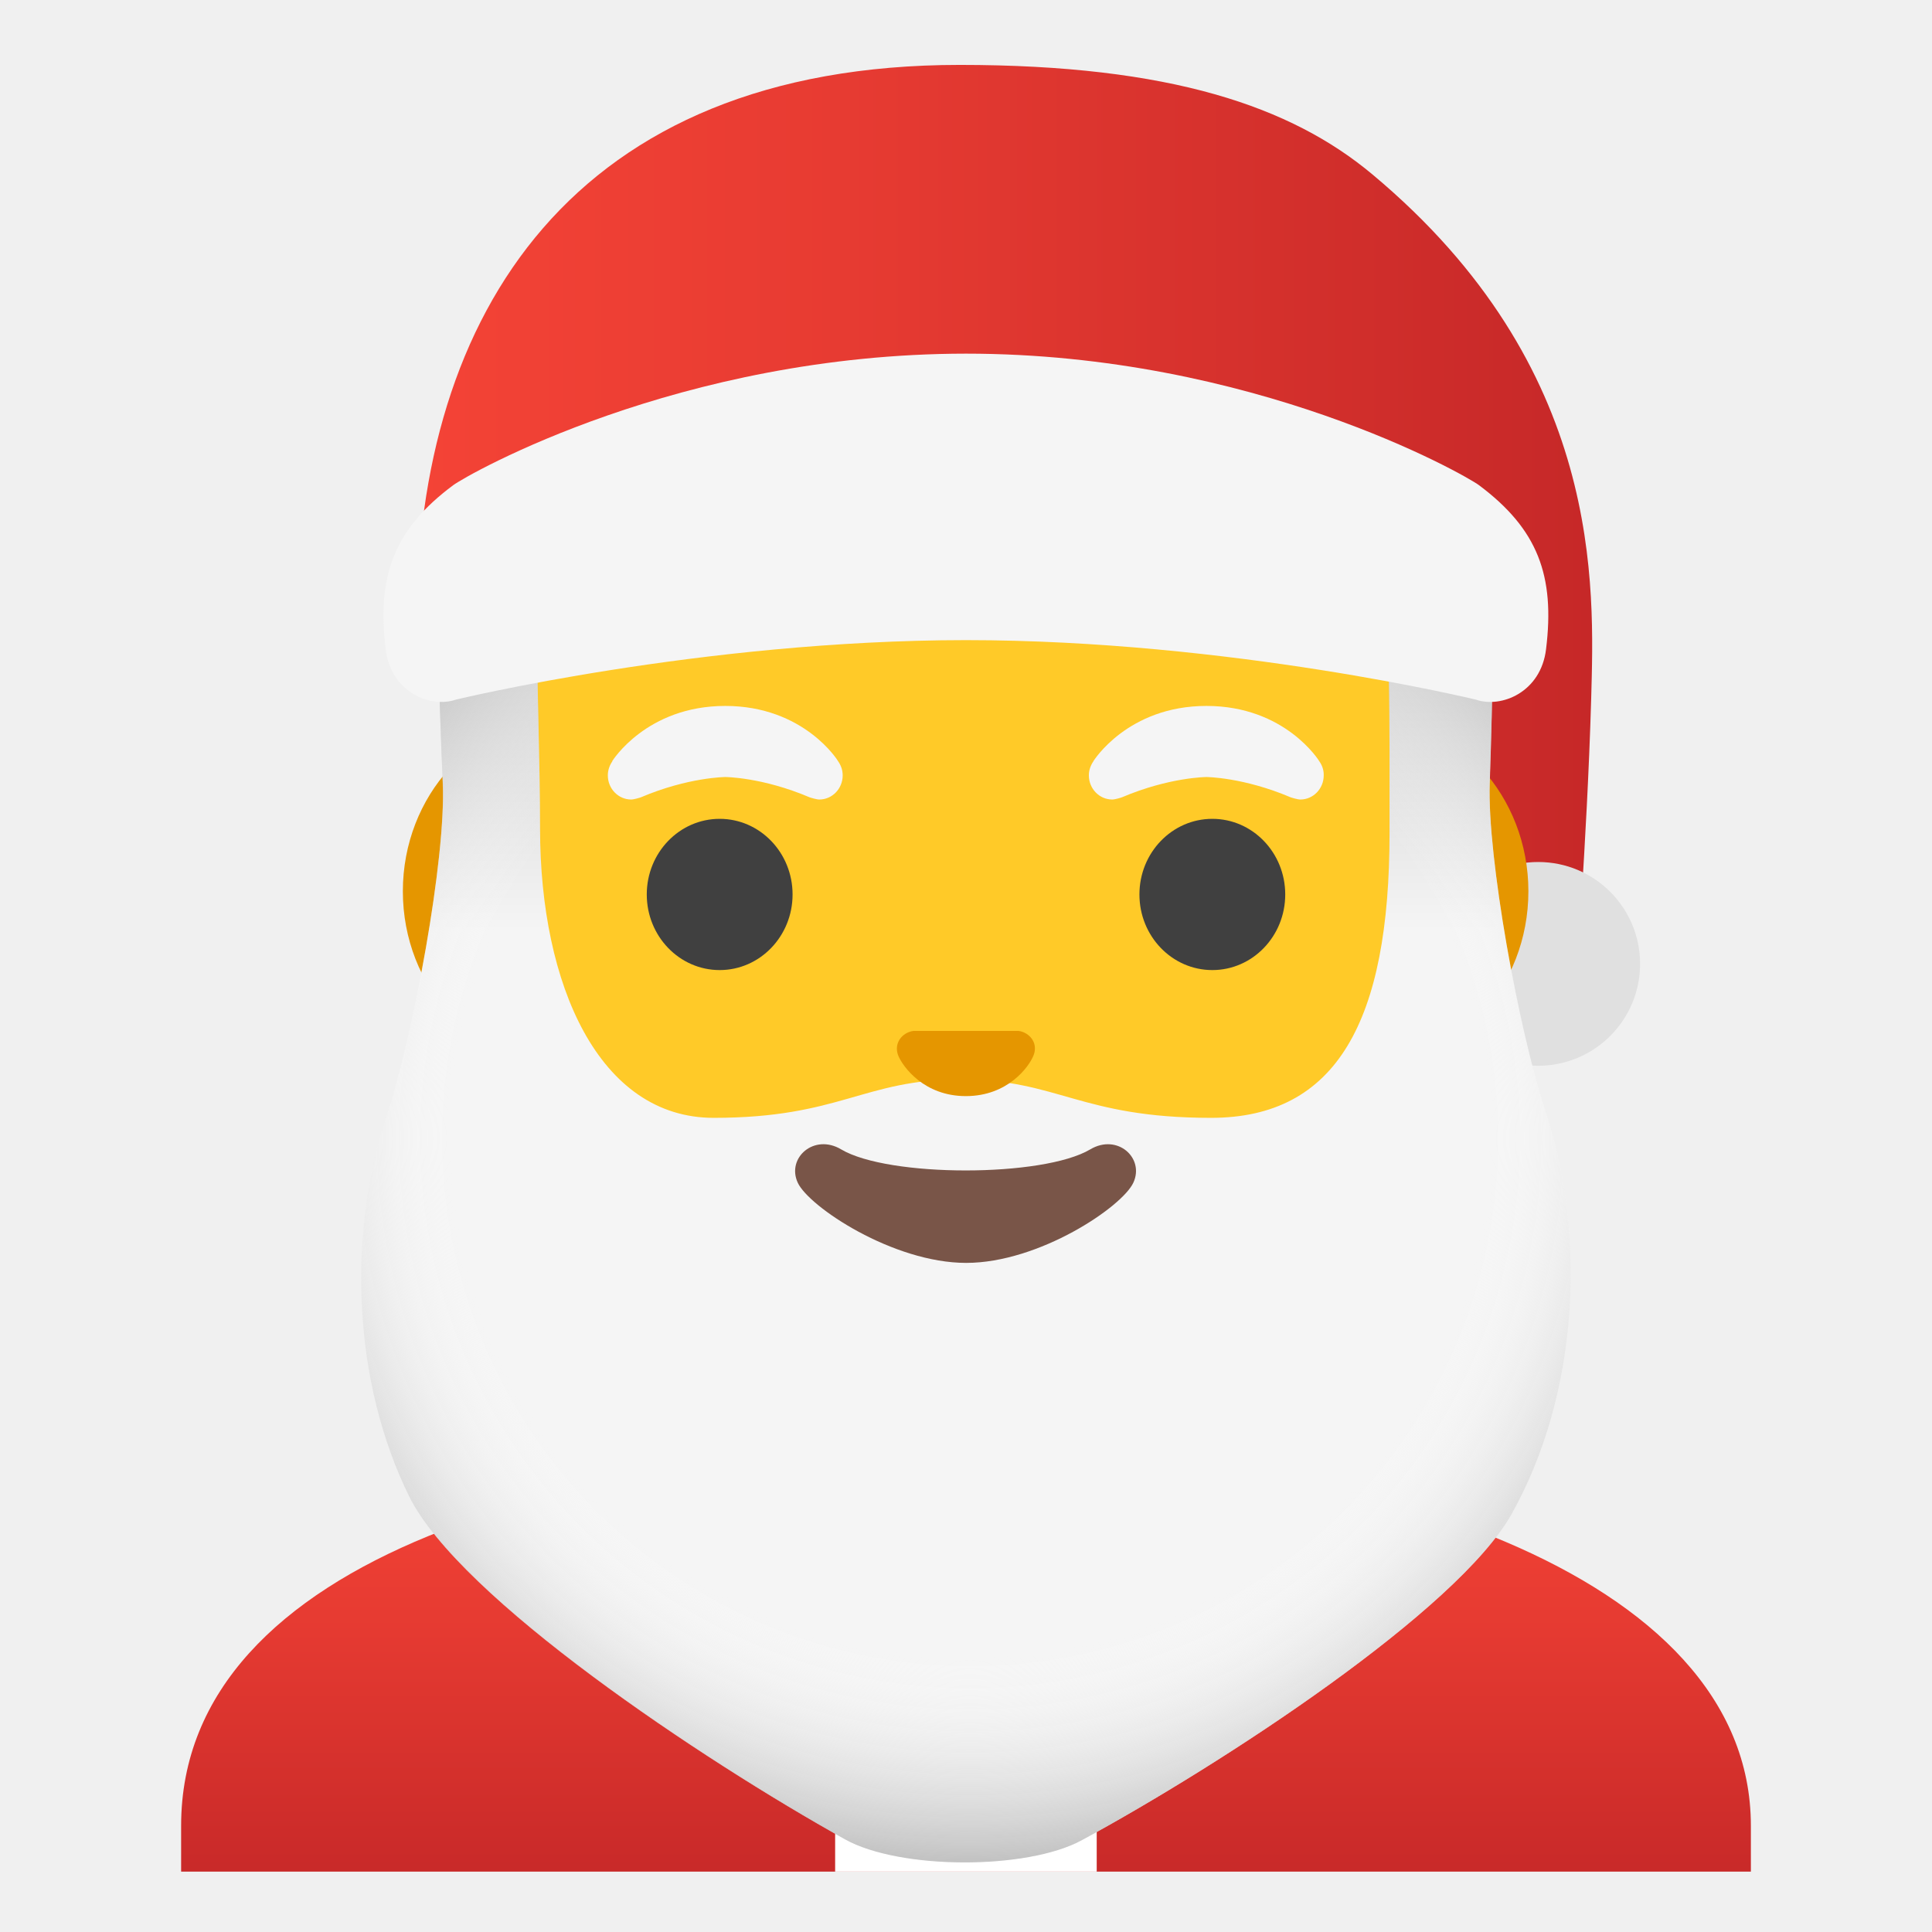
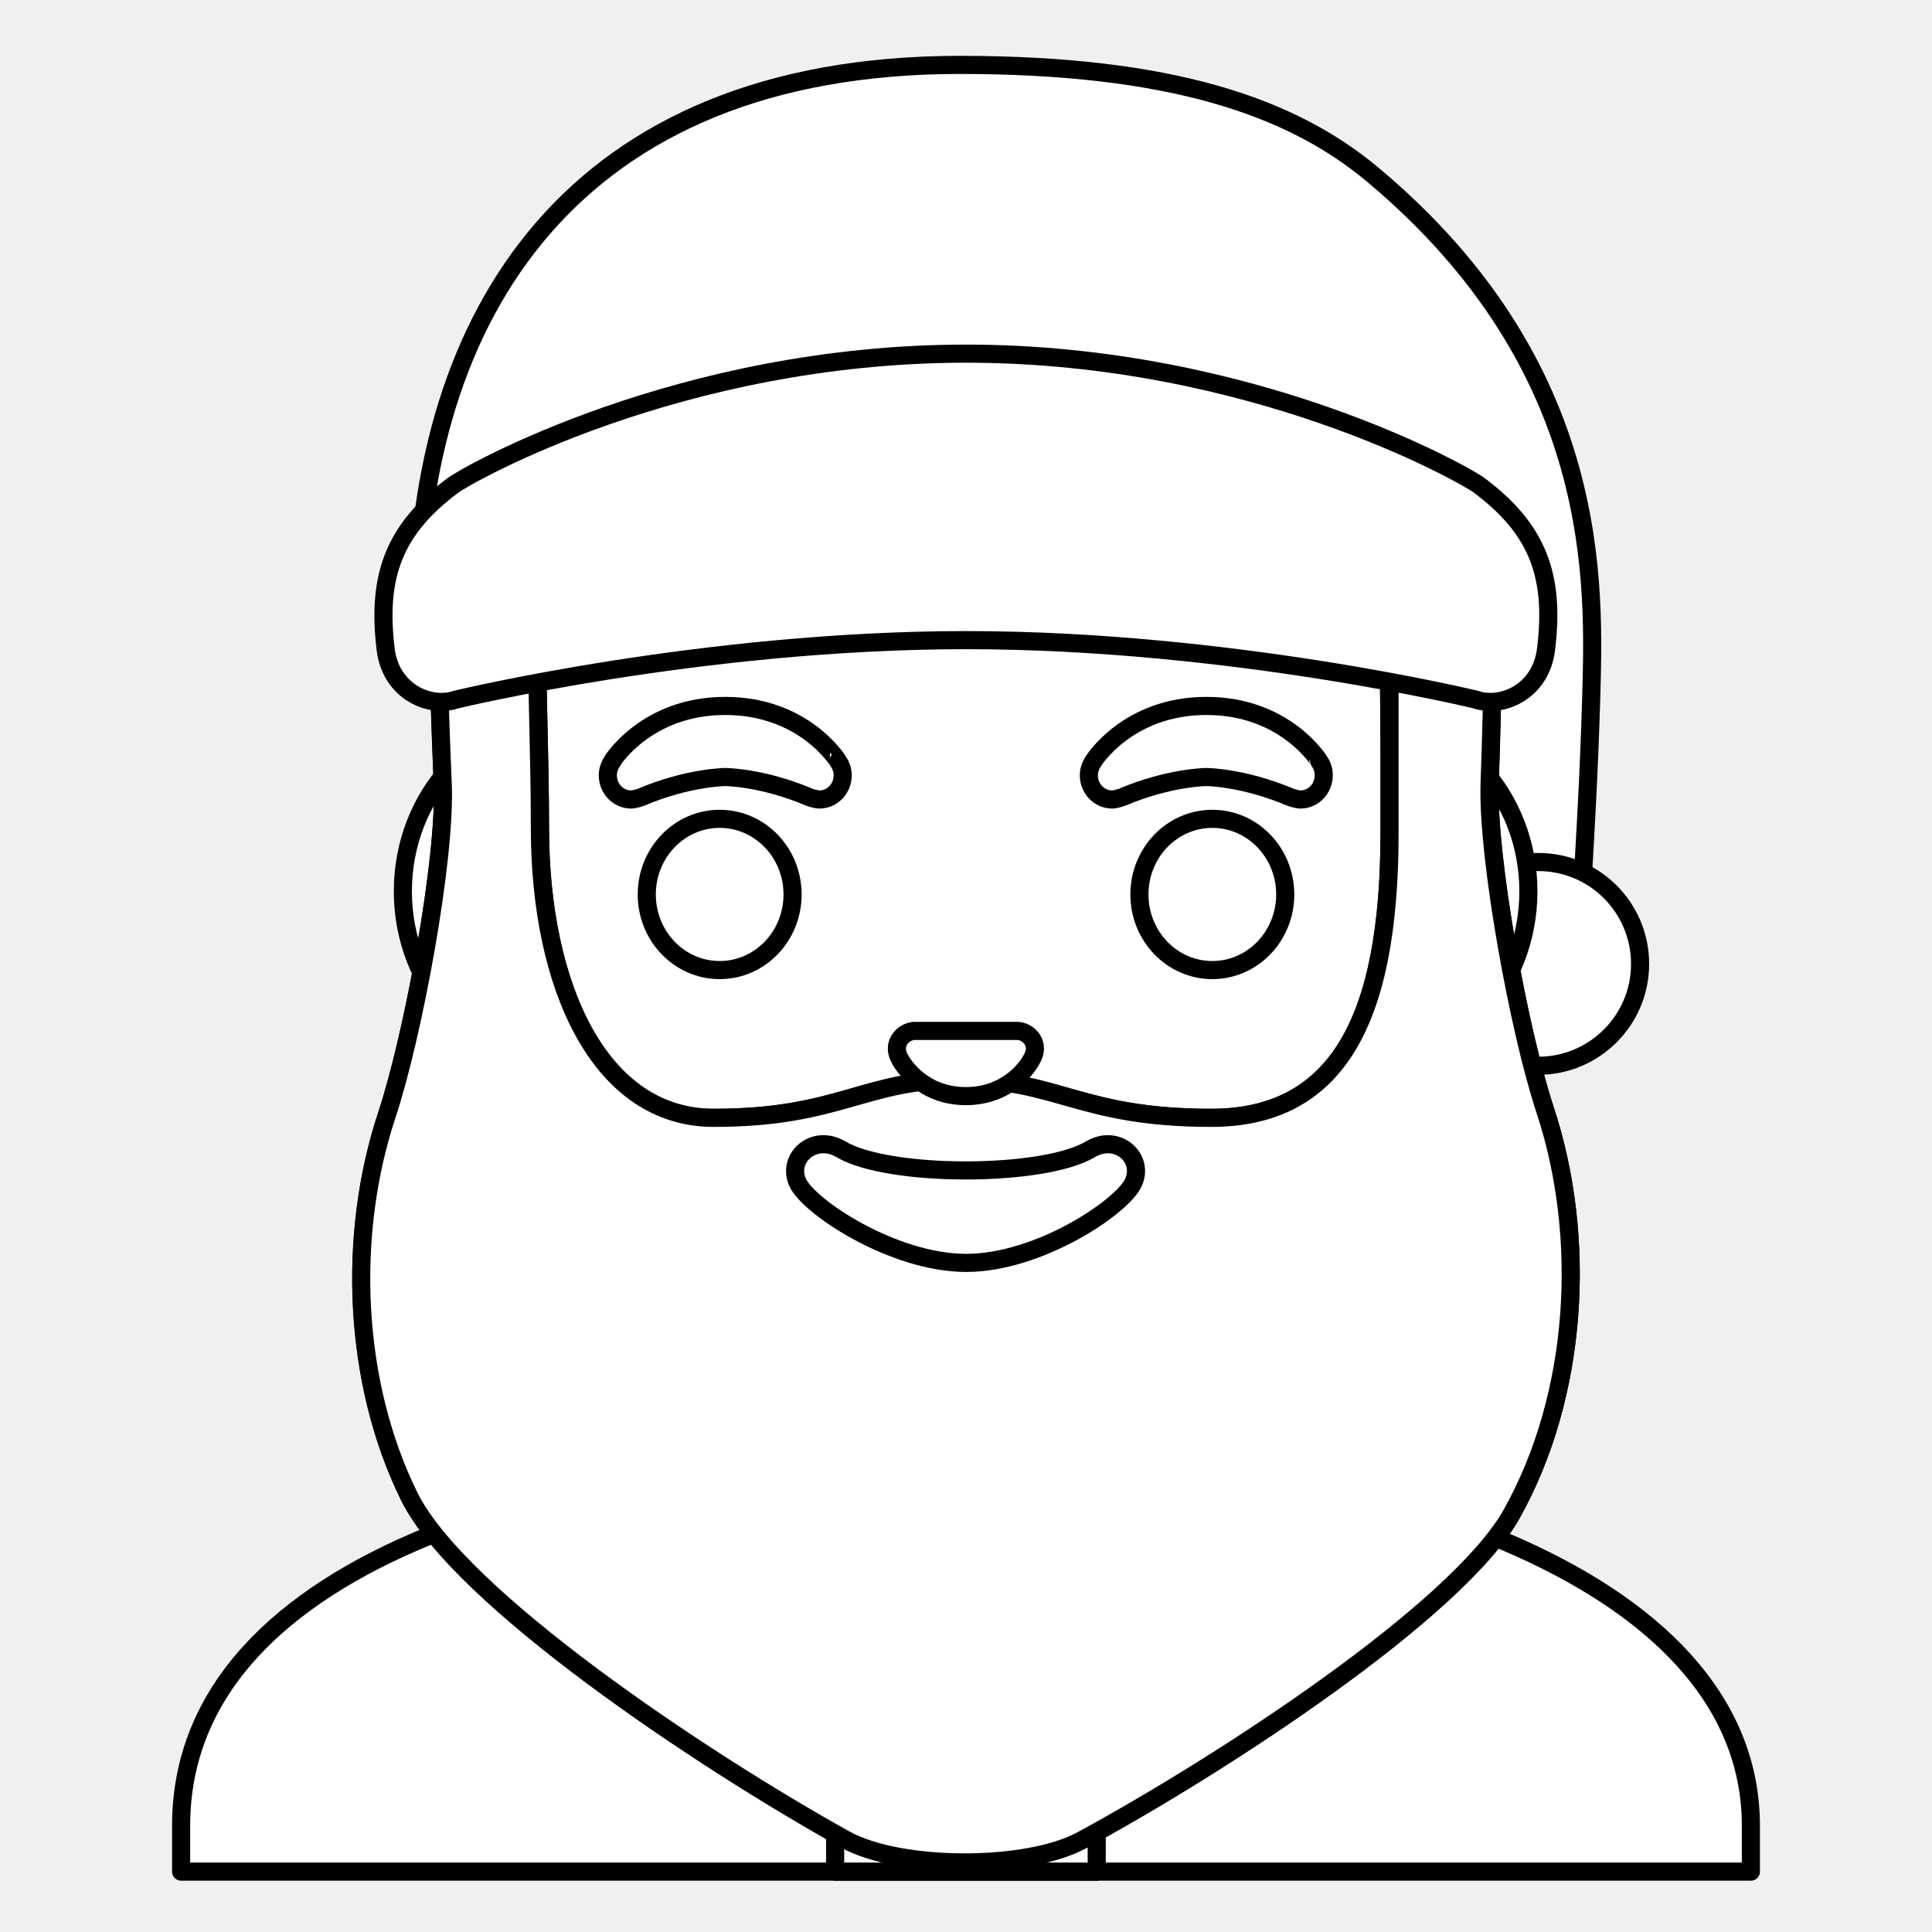
<svg xmlns="http://www.w3.org/2000/svg" version="1.1" id="Layer_1" x="0px" y="0px" viewBox="0 0 128 128" style="enable-background:new 0 0 128 128;" xml:space="preserve">
  <linearGradient id="SVGID_1_" gradientUnits="userSpaceOnUse" x1="27.61" y1="97.108" x2="105.482" y2="97.108" gradientTransform="matrix(1 0 0 -1 0 130)">
    <stop offset="0" style="stop-color:#F44336" />
    <stop offset="0.359" style="stop-color:#E73B32" />
    <stop offset="1" style="stop-color:#C62828" />
  </linearGradient>
-   <path style="fill:url(#SVGID_1_);" d="M90.92,11.55C85.56,7.07,77.56,4.3,63.59,4.3c-25.64,0-35.98,16.53-35.98,36.87  c0,0.08,2.42,0.25,2.91,0.29c0.06,0,0.11,0.01,0.17,0.01L64,32c0,0,30.06,9.38,30.31,10.22l5.69,17.51  c0.31,1.04,1.26,1.75,2.35,1.75c1.29,0,2.36-1,2.45-2.29c0.18-2.87,0.48-8.01,0.62-12.9C105.62,38.86,106.28,24.38,90.92,11.55z" />
-   <ellipse style="fill:#E0E0E0;" cx="101.91" cy="63.86" rx="6.75" ry="6.75" />
+   <path d="M90.92,11.55C85.56,7.07,77.56,4.3,63.59,4.3c-25.64,0-35.98,16.53-35.98,36.87  c0,0.08,2.42,0.25,2.91,0.29c0.06,0,0.11,0.01,0.17,0.01L64,32c0,0,30.06,9.38,30.31,10.22l5.69,17.51  c0.31,1.04,1.26,1.75,2.35,1.75c1.29,0,2.36-1,2.45-2.29c0.18-2.87,0.48-8.01,0.62-12.9C105.62,38.86,106.28,24.38,90.92,11.55z" fill="#ffffff" stroke="#000000" stroke-width="1.2" stroke-linecap="round" stroke-linejoin="round" />
+   <ellipse cx="101.91" cy="63.86" rx="6.75" ry="6.75" fill="#ffffff" stroke="#000000" stroke-width="1.2" stroke-linecap="round" stroke-linejoin="round" />
  <g id="robe">
    <linearGradient id="SVGID_2_" gradientUnits="userSpaceOnUse" x1="64" y1="33.159" x2="64" y2="4.681" gradientTransform="matrix(1 0 0 -1 0 130)">
      <stop offset="0" style="stop-color:#F44336" />
      <stop offset="0.359" style="stop-color:#E73B32" />
      <stop offset="1" style="stop-color:#C62828" />
    </linearGradient>
-     <path style="fill:url(#SVGID_2_);" d="M64.14,95.97H64c-25.65,0.03-52,7.1-52,24.99V124h1.45h1.44h98.22h1.46H116v-3.04   C116,104.1,89.9,95.97,64.14,95.97z" />
-     <polygon style="fill:#FFFFFF;" points="55.33,105.67 55.33,124 56.83,124 58.33,124 69.67,124 71.16,124 72.66,124 72.66,105.67     " />
+     <path d="M64.14,95.97H64c-25.65,0.03-52,7.1-52,24.99V124h1.45h1.44h98.22h1.46H116v-3.04   C116,104.1,89.9,95.97,64.14,95.97z" fill="#ffffff" stroke="#000000" stroke-width="1.2" stroke-linecap="round" stroke-linejoin="round" />
+     <polygon points="55.33,105.67 55.33,124 56.83,124 58.33,124 69.67,124 71.16,124 72.66,124 72.66,105.67     " fill="#ffffff" stroke="#000000" stroke-width="1.2" stroke-linecap="round" stroke-linejoin="round" />
  </g>
-   <path id="ears_1_" style="fill:#E59600;" d="M90.76,47.55H37.19c-5.78,0-10.5,5.17-10.5,11.5s4.73,11.5,10.5,11.5h53.57  c5.78,0,10.5-5.18,10.5-11.5S96.54,47.55,90.76,47.55z" />
-   <path id="head" style="fill:#FFCA28;" d="M35.75,34.96c-2.32,6.06-3.55,12.89-3.55,20.05c0,11.73,3.39,21.52,9.81,28.3  c5.65,5.97,13.31,9.26,21.58,9.26c8.26,0,15.93-3.29,21.58-9.26c6.42-6.78,9.81-16.57,9.81-28.3c0-7.17-1.24-13.99-3.55-20.05H35.75  z" />
+   <path id="ears_1_" d="M90.76,47.55H37.19c-5.78,0-10.5,5.17-10.5,11.5s4.73,11.5,10.5,11.5h53.57  c5.78,0,10.5-5.18,10.5-11.5S96.54,47.55,90.76,47.55z" fill="#ffffff" stroke="#000000" stroke-width="1.2" stroke-linecap="round" stroke-linejoin="round" />
+   <path id="head" d="M35.75,34.96c-2.32,6.06-3.55,12.89-3.55,20.05c0,11.73,3.39,21.52,9.81,28.3  c5.65,5.97,13.31,9.26,21.58,9.26c8.26,0,15.93-3.29,21.58-9.26c6.42-6.78,9.81-16.57,9.81-28.3c0-7.17-1.24-13.99-3.55-20.05H35.75  z" fill="#ffffff" stroke="#000000" stroke-width="1.2" stroke-linecap="round" stroke-linejoin="round" />
  <g id="eyes">
-     <ellipse style="fill:#404040;" cx="47.68" cy="59.26" rx="4.83" ry="5.01" />
-     <ellipse style="fill:#404040;" cx="80.32" cy="59.26" rx="4.83" ry="5.01" />
+     <ellipse cx="47.68" cy="59.26" rx="4.83" ry="5.01" fill="#ffffff" stroke="#000000" stroke-width="1.2" stroke-linecap="round" stroke-linejoin="round" />
+     <ellipse cx="80.32" cy="59.26" rx="4.83" ry="5.01" fill="#ffffff" stroke="#000000" stroke-width="1.2" stroke-linecap="round" stroke-linejoin="round" />
  </g>
  <g id="eyebrows_x5F_white">
-     <path style="fill:#F5F5F5;" d="M87.41,50.44L87.41,50.44c0-0.01-2.25-3.67-7.48-3.67c-5.23,0-7.49,3.66-7.49,3.66l0,0.01   c-0.18,0.26-0.3,0.58-0.3,0.93c0,0.88,0.69,1.6,1.55,1.6c0.18,0,0.61-0.13,0.65-0.15c3.13-1.33,5.59-1.34,5.59-1.34   s2.43,0.01,5.57,1.34c0.04,0.02,0.47,0.15,0.65,0.15c0.86,0,1.55-0.72,1.55-1.6C87.71,51.03,87.6,50.71,87.41,50.44z" />
-     <path style="fill:#F5F5F5;" d="M55.53,50.44L55.53,50.44c0.01-0.01-2.25-3.67-7.48-3.67s-7.49,3.66-7.49,3.66l0.01,0.01   c-0.18,0.26-0.3,0.58-0.3,0.93c0,0.88,0.69,1.6,1.55,1.6c0.18,0,0.61-0.13,0.65-0.15c3.13-1.33,5.59-1.34,5.59-1.34   s2.44,0.01,5.57,1.34c0.04,0.02,0.47,0.15,0.65,0.15c0.86,0,1.55-0.72,1.55-1.6C55.83,51.03,55.72,50.71,55.53,50.44z" />
+     <path d="M87.41,50.44L87.41,50.44c0-0.01-2.25-3.67-7.48-3.67c-5.23,0-7.49,3.66-7.49,3.66l0,0.01   c-0.18,0.26-0.3,0.58-0.3,0.93c0,0.88,0.69,1.6,1.55,1.6c0.18,0,0.61-0.13,0.65-0.15c3.13-1.33,5.59-1.34,5.59-1.34   s2.43,0.01,5.57,1.34c0.04,0.02,0.47,0.15,0.65,0.15c0.86,0,1.55-0.72,1.55-1.6C87.71,51.03,87.6,50.71,87.41,50.44z" fill="#ffffff" stroke="#000000" stroke-width="1.2" stroke-linecap="round" stroke-linejoin="round" />
+     <path d="M55.53,50.44L55.53,50.44c0.01-0.01-2.25-3.67-7.48-3.67s-7.49,3.66-7.49,3.66l0.01,0.01   c-0.18,0.26-0.3,0.58-0.3,0.93c0,0.88,0.69,1.6,1.55,1.6c0.18,0,0.61-0.13,0.65-0.15c3.13-1.33,5.59-1.34,5.59-1.34   s2.44,0.01,5.57,1.34c0.04,0.02,0.47,0.15,0.65,0.15c0.86,0,1.55-0.72,1.55-1.6C55.83,51.03,55.72,50.71,55.53,50.44z" fill="#ffffff" stroke="#000000" stroke-width="1.2" stroke-linecap="round" stroke-linejoin="round" />
  </g>
  <g>
    <linearGradient id="SVGID_3_" gradientUnits="userSpaceOnUse" x1="63.999" y1="100.565" x2="63.999" y2="20.882">
      <stop offset="0.488" style="stop-color:#F5F5F5" />
      <stop offset="0.831" style="stop-color:#BDBDBD" />
    </linearGradient>
-     <path style="fill:url(#SVGID_3_);" d="M102.36,73.51c-1.74-5.25-3.83-16.73-3.66-21.6c0.22-6.4,0.24-10.71,0.2-13.78   c-0.05-3.7-3.07-6.67-6.78-6.67c0,0-0.67,0-0.69,0v6.51c0.7,3.34,0.63,9.44,0.63,17.24c0,12.46-3.52,18.85-11.82,18.85   c-8.67,0-10.15-2.55-16.59-2.55c-6.45,0-7.98,2.55-16.37,2.55c-7.57,0-11.5-8.77-11.5-19.17c0-4.57-0.2-9.04-0.19-12.58h0V31.47   c-3.66,0.1-6.6,3.08-6.6,6.77c0.01,3.06,0.08,7.35,0.35,13.67c0.21,4.99-1.97,16.71-3.71,21.98c-2.64,7.96-2.22,17.72,1.49,25.24   c3.32,6.73,19.39,17.45,28.87,22.72c3.62,2.01,12.05,2.03,15.69,0.06c9.33-5.06,24.9-15.22,28.48-21.63   C104.54,92.45,105.18,82.04,102.36,73.51z" />
+     <path d="M102.36,73.51c-1.74-5.25-3.83-16.73-3.66-21.6c0.22-6.4,0.24-10.71,0.2-13.78   c-0.05-3.7-3.07-6.67-6.78-6.67c0,0-0.67,0-0.69,0v6.51c0.7,3.34,0.63,9.44,0.63,17.24c0,12.46-3.52,18.85-11.82,18.85   c-8.67,0-10.15-2.55-16.59-2.55c-6.45,0-7.98,2.55-16.37,2.55c-7.57,0-11.5-8.77-11.5-19.17c0-4.57-0.2-9.04-0.19-12.58h0V31.47   c-3.66,0.1-6.6,3.08-6.6,6.77c0.01,3.06,0.08,7.35,0.35,13.67c0.21,4.99-1.97,16.71-3.71,21.98c-2.64,7.96-2.22,17.72,1.49,25.24   c3.32,6.73,19.39,17.45,28.87,22.72c3.62,2.01,12.05,2.03,15.69,0.06c9.33-5.06,24.9-15.22,28.48-21.63   C104.54,92.45,105.18,82.04,102.36,73.51z" fill="#ffffff" stroke="#000000" stroke-width="1.2" stroke-linecap="round" stroke-linejoin="round" />
    <radialGradient id="SVGID_4_" cx="64.273" cy="75.41" r="48.557" gradientUnits="userSpaceOnUse">
      <stop offset="0.706" style="stop-color:#FFFFFF;stop-opacity:0" />
      <stop offset="1" style="stop-color:#BDBDBD" />
    </radialGradient>
-     <path style="fill:url(#SVGID_4_);" d="M102.36,73.51c-1.74-5.25-3.83-16.72-3.67-21.6c0.23-6.4,0.24-10.71,0.2-13.77   c-0.05-3.71-3.07-6.67-6.77-6.67h-0.06v23.75c0,12.46-3.52,18.84-11.81,18.84c-8.68,0-10.16-2.54-16.6-2.54   c-6.45,0-7.98,2.54-16.37,2.54c-7.57,0-11.51-8.76-11.51-19.17c0-5.32-0.27-10.51-0.16-14.25h-0.03v-9.16   c-3.66,0.09-6.6,3.08-6.59,6.77c0,3.06,0.07,7.36,0.34,13.67c0.22,4.99-1.96,16.72-3.71,21.98c-2.64,7.97-2.22,17.72,1.49,25.24   c3.33,6.74,19.39,17.45,28.87,22.72c3.62,2.02,12.05,2.04,15.69,0.06c9.33-5.06,24.9-15.22,28.49-21.63   C104.54,92.45,105.18,82.04,102.36,73.51z" />
+     <path d="M102.36,73.51c-1.74-5.25-3.83-16.72-3.67-21.6c0.23-6.4,0.24-10.71,0.2-13.77   c-0.05-3.71-3.07-6.67-6.77-6.67h-0.06v23.75c0,12.46-3.52,18.84-11.81,18.84c-8.68,0-10.16-2.54-16.6-2.54   c-6.45,0-7.98,2.54-16.37,2.54c-7.57,0-11.51-8.76-11.51-19.17c0-5.32-0.27-10.51-0.16-14.25h-0.03v-9.16   c-3.66,0.09-6.6,3.08-6.59,6.77c0,3.06,0.07,7.36,0.34,13.67c0.22,4.99-1.96,16.72-3.71,21.98c-2.64,7.97-2.22,17.72,1.49,25.24   c3.33,6.74,19.39,17.45,28.87,22.72c3.62,2.02,12.05,2.04,15.69,0.06c9.33-5.06,24.9-15.22,28.49-21.63   C104.54,92.45,105.18,82.04,102.36,73.51z" fill="#ffffff" stroke="#000000" stroke-width="1.2" stroke-linecap="round" stroke-linejoin="round" />
  </g>
-   <path id="mouth" style="fill:#795548;" d="M72.23,76.15c-3.13,1.86-13.37,1.86-16.5,0c-1.79-1.07-3.63,0.56-2.88,2.2  c0.73,1.6,6.32,5.32,11.16,5.32s10.35-3.72,11.08-5.32C75.84,76.72,74.03,75.08,72.23,76.15z" />
-   <path id="nose" style="fill:#E59600;" d="M67.79,68.38c-0.1-0.04-0.21-0.07-0.32-0.08h-6.94c-0.11,0.01-0.21,0.04-0.32,0.08  c-0.63,0.25-0.98,0.91-0.68,1.6s1.68,2.64,4.46,2.64c2.79,0,4.17-1.95,4.46-2.64C68.76,69.29,68.42,68.64,67.79,68.38z" />
-   <path style="fill:#F5F5F5;" d="M97.98,32.14C97.03,31.44,83,23.43,64,23.43c-19,0.01-33.03,8.01-33.98,8.72  c-3.91,2.91-5.06,6-4.47,10.86c0.34,2.85,2.97,3.93,4.66,3.34c0,0,16.26-3.93,33.78-3.94c17.53,0,33.78,3.94,33.78,3.94  c1.7,0.59,4.32-0.49,4.66-3.34C103.03,38.14,101.88,35.05,97.98,32.14z" />
+   <path id="mouth" d="M72.23,76.15c-3.13,1.86-13.37,1.86-16.5,0c-1.79-1.07-3.63,0.56-2.88,2.2  c0.73,1.6,6.32,5.32,11.16,5.32s10.35-3.72,11.08-5.32C75.84,76.72,74.03,75.08,72.23,76.15z" fill="#ffffff" stroke="#000000" stroke-width="1.2" stroke-linecap="round" stroke-linejoin="round" />
+   <path id="nose" d="M67.79,68.38c-0.1-0.04-0.21-0.07-0.32-0.08h-6.94c-0.11,0.01-0.21,0.04-0.32,0.08  c-0.63,0.25-0.98,0.91-0.68,1.6s1.68,2.64,4.46,2.64c2.79,0,4.17-1.95,4.46-2.64C68.76,69.29,68.42,68.64,67.79,68.38z" fill="#ffffff" stroke="#000000" stroke-width="1.2" stroke-linecap="round" stroke-linejoin="round" />
+   <path d="M97.98,32.14C97.03,31.44,83,23.43,64,23.43c-19,0.01-33.03,8.01-33.98,8.72  c-3.91,2.91-5.06,6-4.47,10.86c0.34,2.85,2.97,3.93,4.66,3.34c0,0,16.26-3.93,33.78-3.94c17.53,0,33.78,3.94,33.78,3.94  c1.7,0.59,4.32-0.49,4.66-3.34C103.03,38.14,101.88,35.05,97.98,32.14z" fill="#ffffff" stroke="#000000" stroke-width="1.2" stroke-linecap="round" stroke-linejoin="round" />
</svg>
